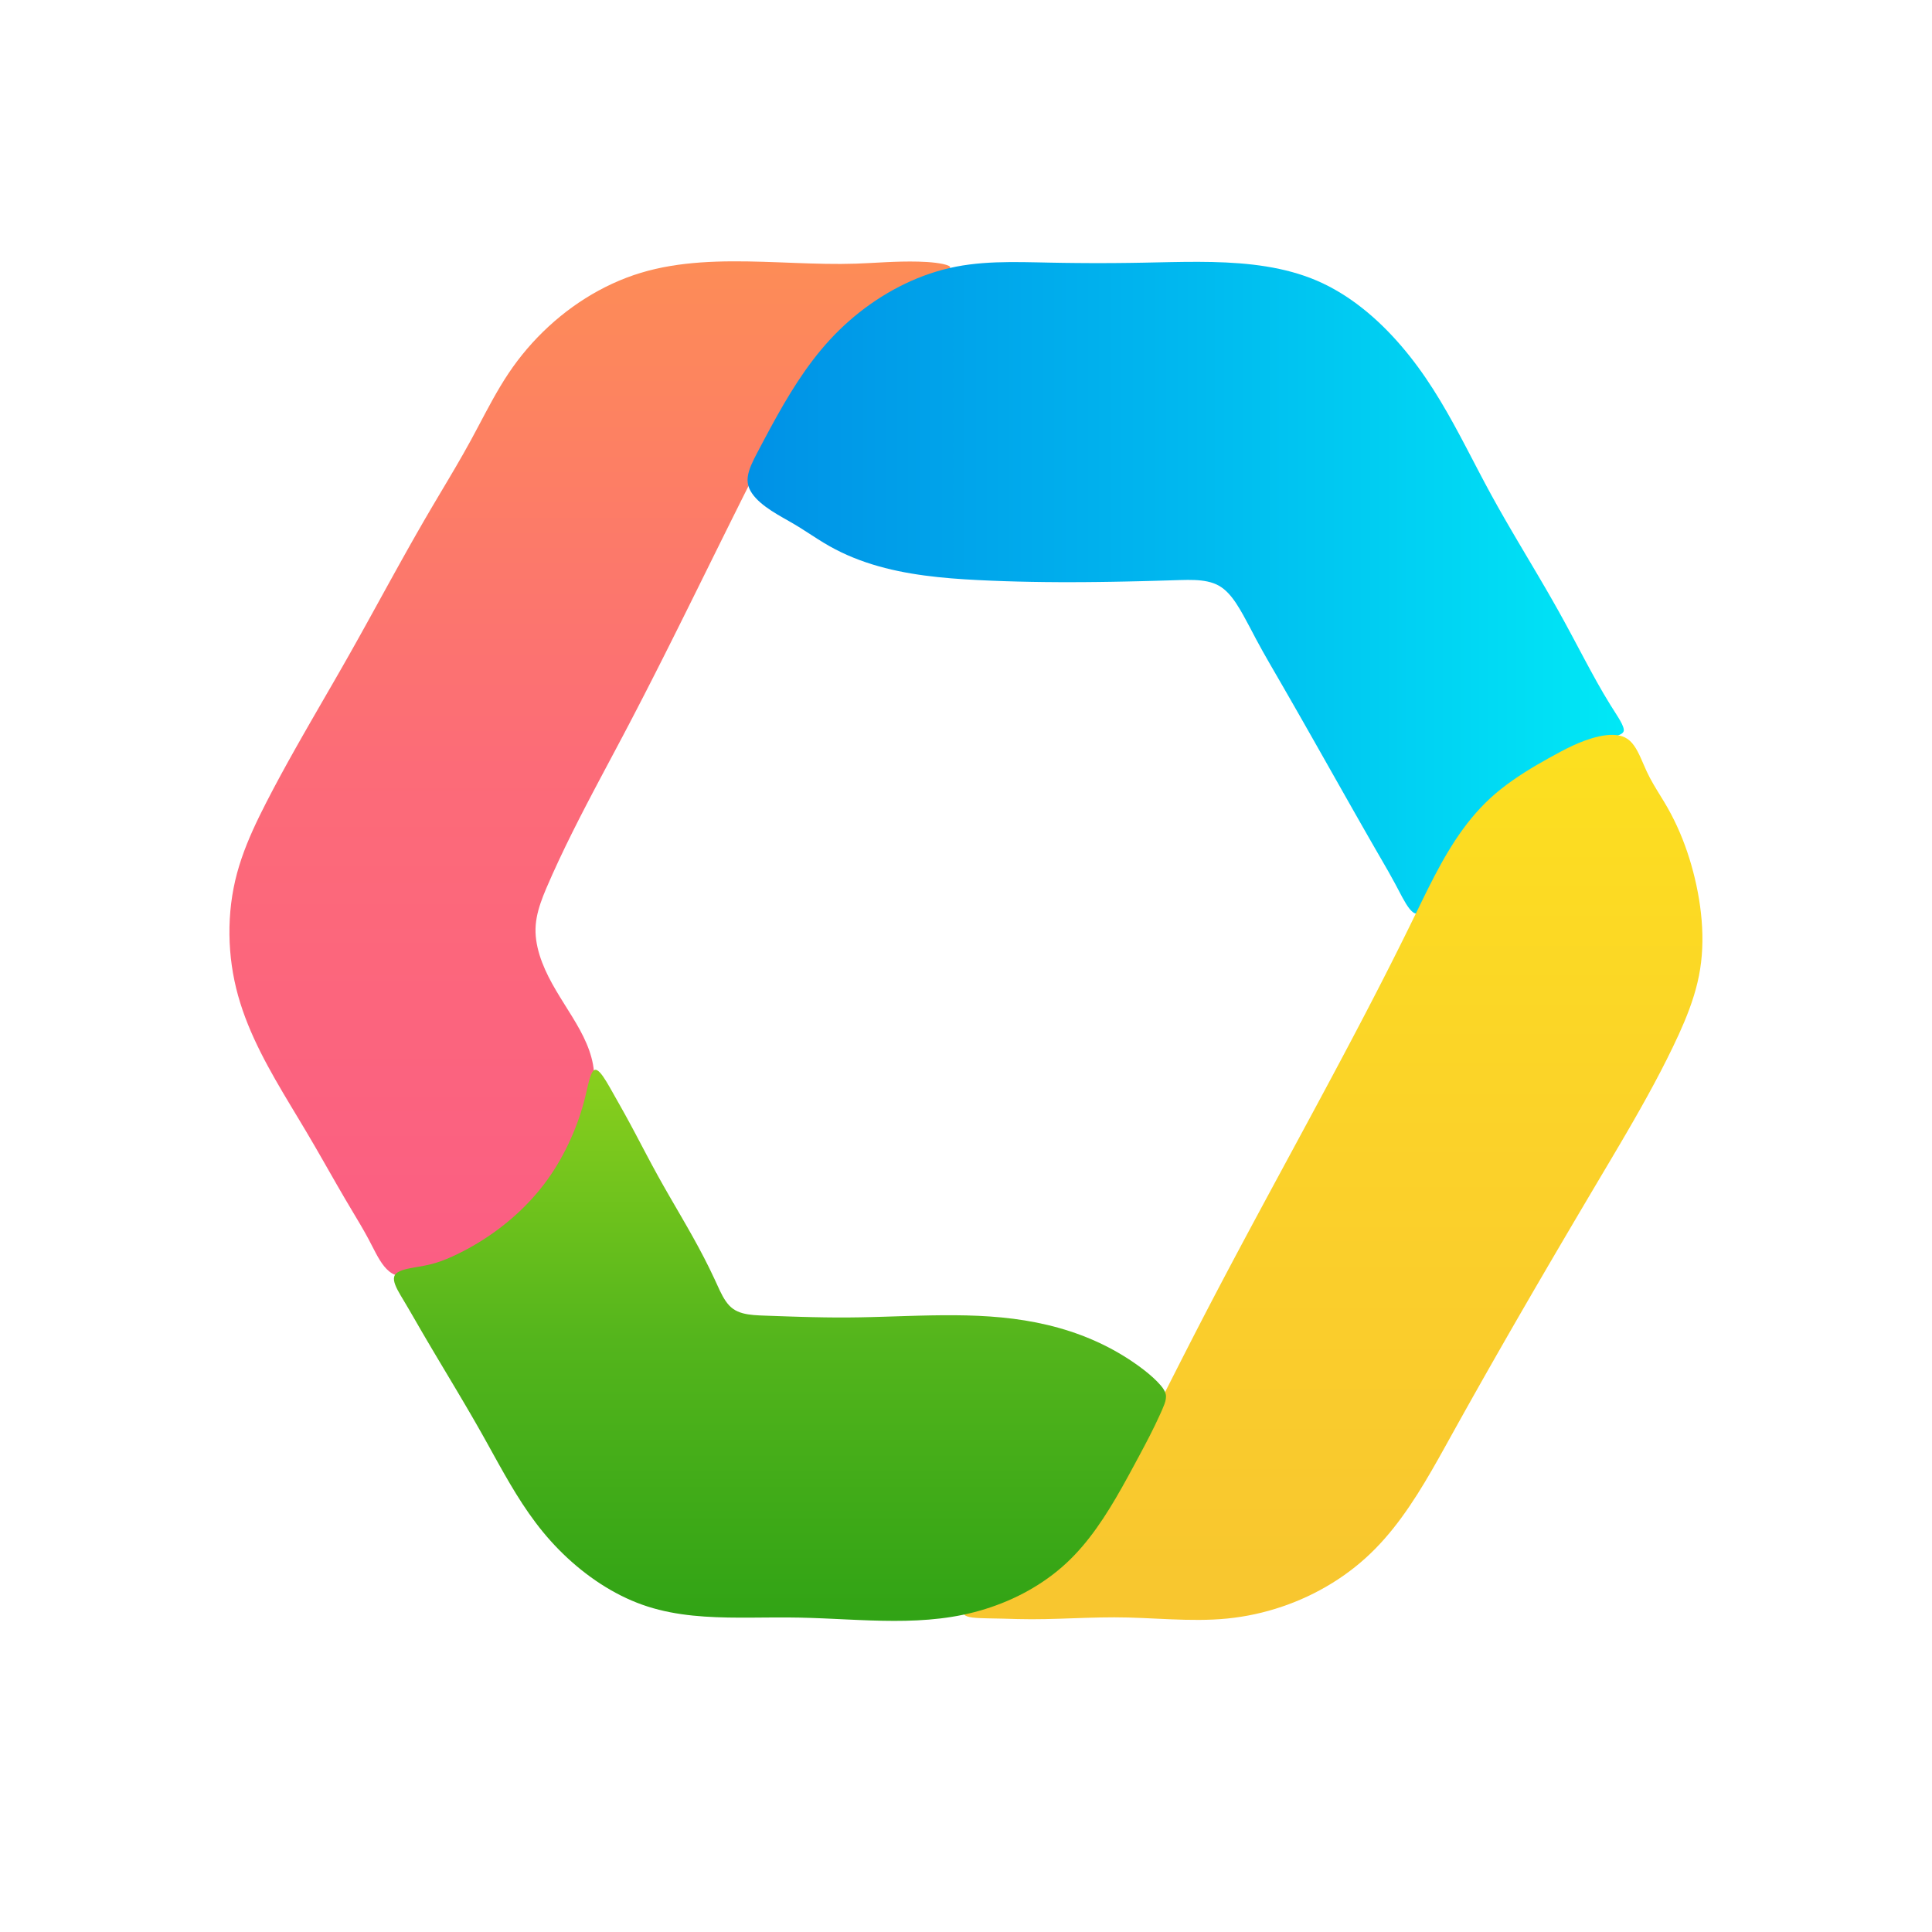
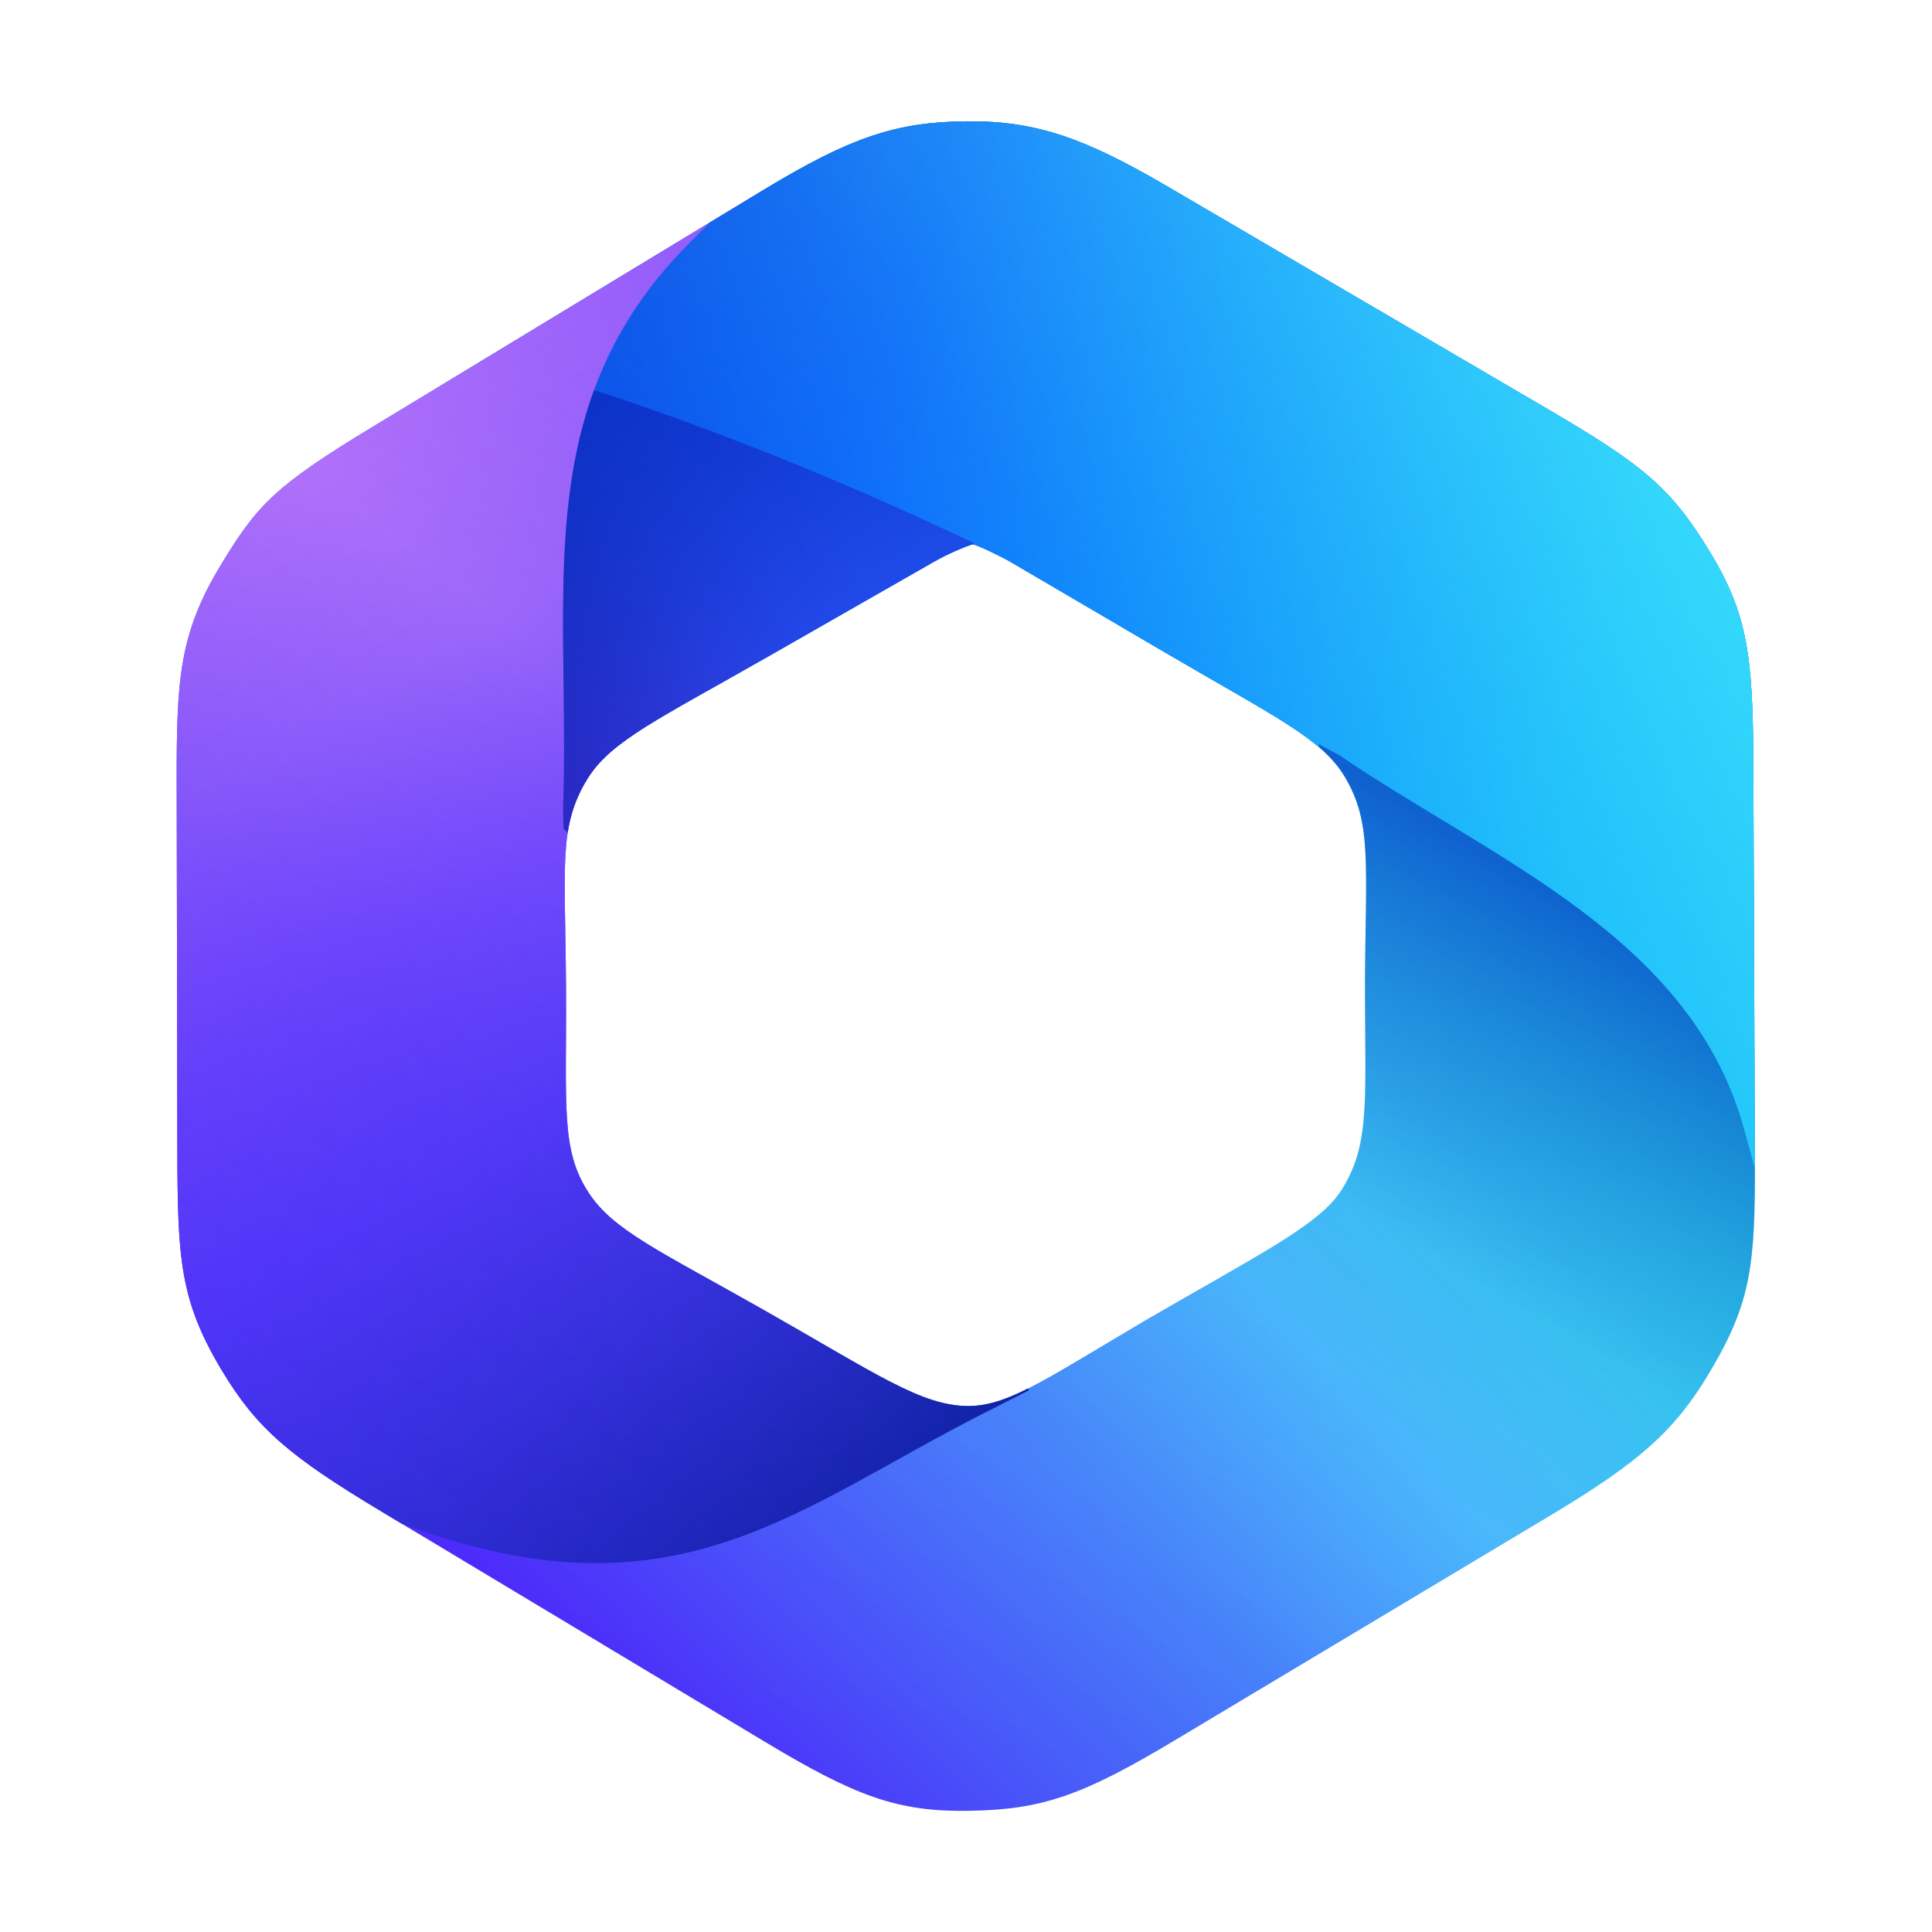
- <svg xmlns="http://www.w3.org/2000/svg" width="1254" height="1254" viewBox="0 0 1254 1254">
+ <svg xmlns="http://www.w3.org/2000/svg" width="1024" height="1024" viewBox="0 0 1024 1024">
  <defs>
-     <linearGradient id="gred" x1="0" y1="173" x2="0" y2="825" gradientUnits="userSpaceOnUse">
-       <stop offset="0" stop-color="#fd8c57" />
-       <stop offset="50%" stop-color="#fc6b78" />
-       <stop offset="100%" stop-color="#fb5e83" />
+     <linearGradient id="hx-base" gradientUnits="userSpaceOnUse" x1="413" y1="992.2" x2="885.4" y2="531.5">
+       <stop offset="0" stop-color="#552dff" />
+       <stop offset="0.2" stop-color="#4d5cfc" />
+       <stop offset="0.4" stop-color="#4885fa" />
+       <stop offset="0.6" stop-color="#4dbffe" />
+       <stop offset="0.8" stop-color="#3ad5f2" />
+       <stop offset="1" stop-color="#2dffe0" />
    </linearGradient>
-     <linearGradient id="gblue" x1="484" y1="0" x2="1052" y2="0" gradientUnits="userSpaceOnUse">
-       <stop offset="0" stop-color="#0091e6" />
-       <stop offset="50%" stop-color="#00b8ef" />
-       <stop offset="100%" stop-color="#00e8f6" />
+     <linearGradient id="hx-base-shade" gradientUnits="userSpaceOnUse" x1="520.9" y1="990" x2="830.7" y2="478.4">
+       <stop offset="0" stop-color="#001bc7" stop-opacity="0.09" />
+       <stop offset="0.333" stop-color="#001bc7" stop-opacity="0" />
+       <stop offset="0.667" stop-color="#001bc7" stop-opacity="0.09" />
+       <stop offset="1" stop-color="#001bc7" stop-opacity="0.68" />
    </linearGradient>
-     <linearGradient id="gyellow" x1="0" y1="470" x2="0" y2="1045" gradientUnits="userSpaceOnUse">
-       <stop offset="0" stop-color="#fce01f" />
-       <stop offset="50%" stop-color="#fbd12a" />
-       <stop offset="100%" stop-color="#f8c62f" />
+     <linearGradient id="hx-left" gradientUnits="userSpaceOnUse" x1="88.3" y1="285.2" x2="388.8" y2="819.3">
+       <stop offset="0" stop-color="#b171fa" />
+       <stop offset="0.2" stop-color="#9c67fa" />
+       <stop offset="0.4" stop-color="#784efb" />
+       <stop offset="0.6" stop-color="#563ff5" />
+       <stop offset="0.8" stop-color="#2a34c9" />
+       <stop offset="1" stop-color="#00228b" />
    </linearGradient>
-     <linearGradient id="ggreen" x1="0" y1="690" x2="0" y2="1050" gradientUnits="userSpaceOnUse">
-       <stop offset="0" stop-color="#8bd01d" />
-       <stop offset="50%" stop-color="#54b51c" />
-       <stop offset="100%" stop-color="#31a315" />
+     <linearGradient id="hx-left-shade" gradientUnits="userSpaceOnUse" x1="477.1" y1="230.8" x2="98.1" y2="721.7">
+       <stop offset="0" stop-color="#4728fb" stop-opacity="0.26" />
+       <stop offset="0.333" stop-color="#4728fb" stop-opacity="0" />
+       <stop offset="0.667" stop-color="#4728fb" stop-opacity="0.31" />
+       <stop offset="1" stop-color="#4728fb" stop-opacity="0.46" />
    </linearGradient>
+     <linearGradient id="hx-inner" gradientUnits="userSpaceOnUse" x1="484.8" y1="250.6" x2="270.6" y2="345.9">
+       <stop offset="0" stop-color="#2150ed" />
+       <stop offset="0.2" stop-color="#264ff2" />
+       <stop offset="0.4" stop-color="#2a4aef" />
+       <stop offset="0.6" stop-color="#3041e5" />
+       <stop offset="0.8" stop-color="#3234d4" />
+       <stop offset="1" stop-color="#3129c6" />
+     </linearGradient>
+     <linearGradient id="hx-inner-shade" gradientUnits="userSpaceOnUse" x1="314.7" y1="214" x2="406" y2="352.2">
+       <stop offset="0" stop-color="#002ebd" stop-opacity="0.75" />
+       <stop offset="0.333" stop-color="#002ebd" stop-opacity="0.6" />
+       <stop offset="0.667" stop-color="#002ebd" stop-opacity="0.39" />
+       <stop offset="1" stop-color="#002ebd" stop-opacity="0.15" />
+     </linearGradient>
+     <linearGradient id="hx-top" gradientUnits="userSpaceOnUse" x1="344.1" y1="142.4" x2="996.9" y2="392.9">
+       <stop offset="0" stop-color="#0b50e9" />
+       <stop offset="0.2" stop-color="#095ef8" />
+       <stop offset="0.4" stop-color="#0879fb" />
+       <stop offset="0.6" stop-color="#0c91fb" />
+       <stop offset="0.8" stop-color="#0ea9fb" />
+       <stop offset="1" stop-color="#15b4fa" />
+     </linearGradient>
+     <linearGradient id="hx-top-shade" gradientUnits="userSpaceOnUse" x1="793.6" y1="158.8" x2="489" y2="409">
+       <stop offset="0" stop-color="#54fffb" stop-opacity="0.53" />
+       <stop offset="0.333" stop-color="#54fffb" stop-opacity="0.32" />
+       <stop offset="0.667" stop-color="#54fffb" stop-opacity="0.14" />
+       <stop offset="1" stop-color="#54fffb" stop-opacity="0.03" />
+     </linearGradient>
+     <clipPath id="hx-ring">
+       <path clip-rule="evenodd" d="M618.87 98.89L819.85 216.56C870.83 246.41 885.5 258.38 906.17 292.35C926.35 325.54 929.07 347.75 929.3 404.88L930.13 613.88C930.36 670.72 928.25 690.43 905.86 727.83C887.63 758.27 869.12 774.86 821.65 803.28L622.78 922.33C573.7 951.71 552.5 959.21 513.07 959.77C475.49 960.3 453.22 951.91 405.63 923.32L201.8 800.88C153.2 771.68 135.99 757.01 117.46 726.13C95.29 689.19 94.12 666.87 94.01 609.51L93.65 414.58C93.54 359.86 95.03 335.84 117.04 299.45C136.47 267.31 145.89 257.51 197.56 226.19L404.57 100.73C450.81 72.7 474.94 64.65 512.15 64.29C549.34 63.92 575.25 73.35 618.87 98.89ZM535.92 298.01C530.54 294.86 516.52 288.11 515.33 288.5C510.97 289.94 502.66 293.37 494.83 297.85L407.27 347.91C349.83 380.76 323.97 392.54 311.5 412.6C295.84 437.8 299.59 458.1 299.98 521.76L299.99 522.71C300.37 585.89 297 608.95 311.72 631.78C324.84 652.14 349.05 662.66 406.27 695.14L403.83 693.75C464.61 728.25 488.43 745.25 513.33 745.21C535.73 745.18 556.87 729.03 617.3 693.85L600.81 703.45C667.69 664.51 699.39 649.35 711.17 630.52C727.02 605.21 723.19 581.77 723.49 513.02L723.44 524.66C723.73 457.73 727.43 436.48 712.83 411.86C700.73 391.46 675.9 380.04 617.72 345.95L535.92 298.01Z" />
+     </clipPath>
  </defs>
-   <path fill="url(#gred)" d="M 256.238,827.369C 253.585,826.304 251.345,824.367 249.354,821.921C 247.364,819.476 245.622,816.523 243.966,813.428C 242.310,810.334 240.730,807.119 239.095,804.075C 237.459,801.031 235.794,798.098 234.116,795.222C 232.438,792.347 230.747,789.529 229.062,786.716C 227.376,783.903 225.699,781.087 224.033,778.246C 222.368,775.406 220.713,772.549 219.061,769.679C 217.410,766.810 215.763,763.928 214.114,761.040C 212.465,758.152 210.815,755.258 209.157,752.362C 207.500,749.466 205.835,746.568 204.157,743.675C 202.479,740.782 200.788,737.892 199.079,735.012C 197.371,732.131 195.648,729.257 193.921,726.386C 192.194,723.515 190.463,720.646 188.740,717.776C 187.017,714.906 185.302,712.033 183.605,709.155C 181.908,706.277 180.230,703.392 178.581,700.497C 176.933,697.602 175.315,694.696 173.737,691.775C 172.160,688.854 170.623,685.918 169.139,682.962C 167.655,680.007 166.223,677.032 164.854,674.033C 163.485,671.034 162.180,668.011 160.949,664.960C 159.718,661.909 158.562,658.829 157.492,655.717C 156.421,652.604 155.436,649.459 154.548,646.277C 153.660,643.095 152.870,639.874 152.186,636.614C 151.502,633.354 150.924,630.057 150.453,626.735C 149.981,623.412 149.617,620.064 149.361,616.703C 149.106,613.341 148.959,609.966 148.922,606.588C 148.885,603.211 148.958,599.832 149.144,596.463C 149.329,593.094 149.626,589.734 150.036,586.396C 150.447,583.059 150.971,579.742 151.610,576.460C 152.249,573.177 153.005,569.929 153.872,566.722C 154.739,563.514 155.715,560.345 156.783,557.208C 157.850,554.071 159.009,550.966 160.242,547.889C 161.474,544.812 162.781,541.761 164.145,538.733C 165.508,535.704 166.928,532.697 168.388,529.707C 169.847,526.716 171.346,523.742 172.866,520.779C 174.387,517.815 175.928,514.863 177.485,511.918C 179.042,508.974 180.616,506.039 182.204,503.111C 183.792,500.183 185.395,497.262 187.009,494.348C 188.623,491.433 190.248,488.525 191.883,485.622C 193.518,482.718 195.162,479.820 196.813,476.925C 198.463,474.029 200.121,471.138 201.782,468.248C 203.443,465.359 205.109,462.472 206.776,459.585C 208.443,456.699 210.112,453.813 211.780,450.927C 213.448,448.041 215.114,445.154 216.778,442.265C 218.441,439.377 220.101,436.486 221.756,433.593C 223.410,430.699 225.058,427.803 226.697,424.902C 228.337,422.000 229.969,419.095 231.595,416.187C 233.221,413.278 234.841,410.367 236.457,407.453C 238.073,404.540 239.685,401.624 241.295,398.707C 242.904,395.790 244.512,392.873 246.119,389.955C 247.726,387.037 249.332,384.119 250.941,381.202C 252.549,378.285 254.158,375.369 255.771,372.455C 257.384,369.542 259.000,366.630 260.622,363.721C 262.243,360.812 263.869,357.906 265.503,355.004C 267.137,352.103 268.777,349.205 270.427,346.312C 272.076,343.420 273.735,340.532 275.404,337.651C 277.073,334.769 278.753,331.894 280.445,329.026C 282.136,326.157 283.837,323.293 285.540,320.431C 287.243,317.568 288.948,314.706 290.648,311.841C 292.347,308.975 294.040,306.105 295.721,303.227C 297.401,300.350 299.068,297.463 300.715,294.564C 302.361,291.665 303.986,288.753 305.583,285.823C 307.180,282.894 308.749,279.947 310.312,276.997C 311.875,274.046 313.431,271.092 315.002,268.147C 316.573,265.202 318.159,262.266 319.780,259.354C 321.402,256.441 323.060,253.552 324.776,250.698C 326.491,247.844 328.264,245.027 330.116,242.258C 331.968,239.490 333.902,236.773 335.920,234.113C 337.937,231.453 340.036,228.850 342.211,226.310C 344.387,223.771 346.638,221.294 348.962,218.885C 351.285,216.477 353.679,214.137 356.141,211.871C 358.602,209.605 361.129,207.413 363.718,205.301C 366.307,203.189 368.958,201.156 371.665,199.209C 374.371,197.262 377.135,195.400 379.950,193.629C 382.764,191.858 385.631,190.178 388.543,188.595C 391.456,187.011 394.415,185.524 397.416,184.139C 400.417,182.754 403.459,181.471 406.538,180.296C 409.616,179.121 412.731,178.053 415.878,177.099C 419.024,176.145 422.202,175.305 425.408,174.566C 428.613,173.827 431.846,173.190 435.102,172.643C 438.359,172.096 441.638,171.639 444.938,171.259C 448.237,170.880 451.555,170.578 454.889,170.343C 458.223,170.107 461.573,169.937 464.933,169.822C 468.294,169.706 471.666,169.644 475.046,169.625C 478.426,169.605 481.812,169.628 485.203,169.681C 488.593,169.734 491.987,169.816 495.380,169.918C 498.773,170.019 502.166,170.138 505.553,170.264C 508.941,170.389 512.324,170.521 515.699,170.648C 519.073,170.774 522.439,170.895 525.792,170.998C 529.145,171.101 532.486,171.186 535.810,171.242C 539.134,171.299 542.441,171.325 545.727,171.310C 549.014,171.295 552.279,171.239 555.521,171.129C 558.762,171.020 561.981,170.860 565.223,170.687C 568.464,170.514 571.729,170.328 575.060,170.168C 578.391,170.007 581.789,169.872 585.299,169.800C 588.809,169.727 592.458,169.714 596.195,169.812C 599.931,169.909 603.696,170.125 607.130,170.554C 610.563,170.983 614.003,171.626 615.895,172.572C 617.787,173.517 616.039,174.856 613.895,176.158C 611.752,177.461 609.323,178.749 606.687,180.044C 604.052,181.340 601.210,182.644 598.242,183.980C 595.273,185.316 592.177,186.684 589.034,188.109C 585.891,189.533 582.700,191.013 579.541,192.573C 576.382,194.133 573.255,195.772 570.239,197.516C 567.224,199.259 564.331,201.110 561.562,203.064C 558.793,205.018 556.144,207.073 553.604,209.219C 551.063,211.365 548.631,213.602 546.295,215.920C 543.959,218.238 541.720,220.637 539.567,223.107C 537.413,225.576 535.344,228.117 533.349,230.719C 531.354,233.320 529.432,235.982 527.572,238.695C 525.713,241.408 523.915,244.172 522.167,246.976C 520.420,249.781 518.723,252.626 517.064,255.502C 515.406,258.377 513.786,261.284 512.193,264.210C 510.601,267.137 509.035,270.085 507.485,273.042C 505.935,276.000 504.400,278.968 502.870,281.937C 501.339,284.906 499.814,287.877 498.294,290.849C 496.774,293.821 495.259,296.795 493.749,299.771C 492.238,302.746 490.732,305.723 489.230,308.701C 487.728,311.679 486.229,314.658 484.734,317.638C 483.239,320.618 481.748,323.599 480.259,326.581C 478.770,329.563 477.283,332.546 475.799,335.529C 474.315,338.512 472.834,341.496 471.353,344.480C 469.873,347.464 468.395,350.448 466.917,353.433C 465.440,356.417 463.963,359.402 462.487,362.386C 461.012,365.371 459.536,368.355 458.061,371.339C 456.586,374.323 455.110,377.306 453.634,380.289C 452.158,383.272 450.682,386.255 449.204,389.236C 447.727,392.218 446.248,395.199 444.767,398.179C 443.287,401.159 441.805,404.137 440.320,407.115C 438.836,410.093 437.349,413.069 435.859,416.044C 434.370,419.019 432.878,421.993 431.382,424.964C 429.886,427.936 428.387,430.906 426.884,433.875C 425.381,436.843 423.874,439.809 422.363,442.774C 420.852,445.738 419.336,448.700 417.815,451.660C 416.294,454.620 414.768,457.577 413.236,460.532C 411.705,463.487 410.168,466.440 408.625,469.389C 407.081,472.339 405.532,475.286 403.976,478.230C 402.420,481.174 400.859,484.116 399.295,487.057C 397.731,489.998 396.165,492.938 394.598,495.879C 393.032,498.820 391.466,501.763 389.903,504.707C 388.340,507.652 386.781,510.599 385.227,513.551C 383.674,516.503 382.127,519.458 380.589,522.420C 379.050,525.382 377.521,528.349 376.004,531.324C 374.487,534.300 372.981,537.282 371.491,540.274C 370.001,543.266 368.525,546.267 367.068,549.279C 365.610,552.291 364.170,555.313 362.751,558.349C 361.332,561.384 359.934,564.432 358.559,567.494C 357.185,570.555 355.825,573.631 354.515,576.723C 353.204,579.816 351.961,582.925 350.898,586.058C 349.835,589.191 348.953,592.346 348.366,595.531C 347.779,598.716 347.498,601.932 347.600,605.176C 347.702,608.421 348.160,611.688 348.894,614.939C 349.629,618.190 350.640,621.426 351.851,624.607C 353.061,627.788 354.468,630.909 356.000,633.953C 357.532,636.996 359.191,639.971 360.914,642.900C 362.637,645.829 364.425,648.713 366.215,651.574C 368.005,654.436 369.798,657.275 371.531,660.115C 373.264,662.956 374.938,665.797 376.491,668.663C 378.043,671.529 379.474,674.419 380.721,677.357C 381.968,680.295 383.032,683.279 383.852,686.309C 384.672,689.338 385.248,692.413 385.520,695.532C 385.792,698.651 385.755,701.815 385.365,705.019C 384.976,708.224 384.256,711.464 383.312,714.704C 382.368,717.945 381.201,721.186 379.917,724.392C 378.633,727.597 377.235,730.767 375.821,733.868C 374.406,736.970 372.958,740.008 371.462,742.986C 369.967,745.964 368.422,748.883 366.814,751.745C 365.206,754.607 363.533,757.413 361.781,760.167C 360.029,762.920 358.197,765.621 356.270,768.273C 354.343,770.925 352.320,773.528 350.186,776.085C 348.052,778.642 345.804,781.156 343.461,783.610C 341.117,786.064 338.678,788.458 336.165,790.774C 333.653,793.090 331.065,795.328 328.425,797.471C 325.784,799.615 323.090,801.663 320.362,803.599C 317.635,805.535 314.875,807.358 312.102,809.051C 309.330,810.745 306.557,812.297 303.737,813.755C 300.917,815.212 298.045,816.580 295.059,817.917C 292.073,819.254 288.972,820.562 285.696,821.901C 282.419,823.240 278.942,824.643 275.463,825.808C 271.983,826.973 268.503,827.896 265.230,828.261C 261.957,828.626 258.891,828.434 256.238,827.369Z" />
-   <path fill="url(#gblue)" d="M 919.642,592.923C 918.164,593.135 916.602,591.976 915.012,590.034C 913.422,588.091 911.804,585.365 910.211,582.442C 908.619,579.520 907.057,576.438 905.566,573.657C 904.074,570.875 902.640,568.295 901.231,565.811C 899.822,563.326 898.439,560.939 897.051,558.543C 895.662,556.148 894.262,553.729 892.850,551.278C 891.437,548.826 890.014,546.347 888.582,543.847C 887.151,541.347 885.712,538.827 884.268,536.294C 882.824,533.761 881.376,531.214 879.926,528.662C 878.477,526.109 877.026,523.551 875.577,520.994C 874.128,518.437 872.681,515.882 871.239,513.333C 869.796,510.784 868.357,508.240 866.920,505.700C 865.483,503.159 864.048,500.623 862.615,498.091C 861.183,495.558 859.752,493.029 858.321,490.503C 856.891,487.977 855.462,485.454 854.032,482.933C 852.603,480.412 851.174,477.893 849.744,475.376C 848.314,472.859 846.884,470.344 845.452,467.830C 844.020,465.315 842.586,462.802 841.150,460.289C 839.715,457.776 838.277,455.263 836.835,452.751C 835.394,450.238 833.950,447.725 832.502,445.211C 831.054,442.698 829.602,440.183 828.145,437.667C 826.689,435.151 825.227,432.633 823.773,430.107C 822.319,427.581 820.873,425.046 819.447,422.495C 818.022,419.944 816.618,417.376 815.242,414.787C 813.867,412.198 812.513,409.593 811.144,406.998C 809.776,404.402 808.393,401.816 806.960,399.263C 805.527,396.711 804.049,394.177 802.466,391.777C 800.882,389.377 799.193,387.119 797.333,385.139C 795.473,383.159 793.442,381.459 791.177,380.176C 788.911,378.893 786.411,378.028 783.749,377.454C 781.088,376.879 778.266,376.596 775.356,376.476C 772.447,376.357 769.450,376.402 766.440,376.486C 763.431,376.569 760.419,376.672 757.422,376.761C 754.426,376.851 751.440,376.937 748.463,377.019C 745.486,377.100 742.519,377.178 739.559,377.250C 736.600,377.322 733.648,377.389 730.704,377.450C 727.760,377.511 724.823,377.567 721.893,377.616C 718.962,377.665 716.037,377.708 713.118,377.743C 710.199,377.779 707.284,377.807 704.374,377.828C 701.464,377.849 698.558,377.862 695.655,377.867C 692.753,377.872 689.853,377.868 686.955,377.855C 684.058,377.843 681.162,377.821 678.268,377.789C 675.374,377.758 672.480,377.717 669.587,377.666C 666.694,377.614 663.801,377.552 660.907,377.480C 658.013,377.407 655.118,377.323 652.221,377.227C 649.324,377.132 646.425,377.025 643.523,376.905C 640.622,376.786 637.716,376.655 634.809,376.509C 631.901,376.362 628.991,376.200 626.083,376.015C 623.174,375.829 620.266,375.621 617.363,375.382C 614.459,375.143 611.560,374.875 608.668,374.569C 605.776,374.263 602.891,373.921 600.016,373.534C 597.141,373.147 594.276,372.717 591.425,372.235C 588.574,371.753 585.735,371.221 582.914,370.630C 580.092,370.039 577.286,369.391 574.500,368.677C 571.714,367.963 568.947,367.185 566.202,366.334C 563.457,365.484 560.735,364.562 558.038,363.560C 555.341,362.559 552.670,361.479 550.027,360.313C 547.384,359.147 544.769,357.895 542.186,356.550C 539.603,355.205 537.054,353.762 534.534,352.233C 532.014,350.704 529.520,349.099 527.028,347.485C 524.537,345.872 522.049,344.248 519.542,342.682C 517.034,341.115 514.497,339.628 511.954,338.179C 509.410,336.731 506.868,335.305 504.373,333.808C 501.879,332.311 499.429,330.740 497.081,329.006C 494.734,327.272 492.507,325.387 490.631,323.363C 488.755,321.340 487.229,319.178 486.282,316.893C 485.336,314.607 485.035,312.192 485.327,309.683C 485.620,307.173 486.450,304.573 487.559,301.932C 488.668,299.290 490.055,296.607 491.461,293.932C 492.866,291.257 494.271,288.594 495.677,285.946C 497.082,283.298 498.490,280.665 499.906,278.050C 501.322,275.436 502.746,272.840 504.185,270.265C 505.623,267.691 507.077,265.138 508.551,262.610C 510.025,260.082 511.520,257.579 513.042,255.104C 514.564,252.628 516.113,250.181 517.696,247.765C 519.278,245.349 520.894,242.965 522.549,240.614C 524.204,238.264 525.899,235.948 527.640,233.670C 529.380,231.392 531.166,229.151 533.005,226.952C 534.843,224.752 536.733,222.593 538.682,220.478C 540.631,218.364 542.639,216.293 544.707,214.270C 546.776,212.247 548.904,210.272 551.088,208.351C 553.271,206.429 555.510,204.561 557.800,202.751C 560.090,200.941 562.431,199.189 564.820,197.501C 567.208,195.813 569.644,194.187 572.123,192.631C 574.602,191.074 577.124,189.586 579.685,188.171C 582.247,186.756 584.847,185.414 587.483,184.151C 590.119,182.887 592.790,181.703 595.492,180.601C 598.194,179.500 600.927,178.482 603.687,177.553C 606.448,176.623 609.235,175.783 612.046,175.035C 614.856,174.288 617.690,173.634 620.542,173.079C 623.395,172.523 626.267,172.066 629.153,171.690C 632.039,171.314 634.940,171.020 637.851,170.793C 640.762,170.566 643.682,170.406 646.609,170.297C 649.536,170.188 652.468,170.130 655.401,170.108C 658.334,170.087 661.269,170.101 664.200,170.136C 667.131,170.170 670.059,170.226 672.979,170.286C 675.899,170.347 678.811,170.412 681.711,170.468C 684.611,170.525 687.500,170.573 690.382,170.614C 693.264,170.655 696.139,170.688 699.010,170.713C 701.882,170.739 704.750,170.756 707.618,170.766C 710.486,170.776 713.354,170.777 716.226,170.771C 719.098,170.764 721.973,170.750 724.857,170.727C 727.740,170.704 730.631,170.673 733.533,170.634C 736.435,170.594 739.348,170.546 742.276,170.490C 745.204,170.434 748.147,170.369 751.100,170.304C 754.054,170.240 757.017,170.175 759.987,170.119C 762.958,170.062 765.934,170.014 768.913,169.982C 771.891,169.950 774.872,169.935 777.851,169.944C 780.830,169.953 783.807,169.987 786.778,170.054C 789.749,170.121 792.713,170.221 795.668,170.361C 798.623,170.502 801.567,170.684 804.497,170.915C 807.427,171.147 810.342,171.427 813.240,171.765C 816.137,172.103 819.015,172.499 821.871,172.961C 824.727,173.422 827.560,173.950 830.367,174.551C 833.173,175.152 835.953,175.828 838.701,176.585C 841.450,177.343 844.168,178.183 846.850,179.113C 849.533,180.044 852.180,181.065 854.788,182.184C 857.397,183.304 859.966,184.523 862.494,185.835C 865.023,187.147 867.511,188.551 869.958,190.040C 872.405,191.529 874.811,193.103 877.175,194.755C 879.539,196.406 881.861,198.135 884.141,199.934C 886.420,201.733 888.657,203.601 890.850,205.532C 893.044,207.464 895.194,209.457 897.299,211.506C 899.405,213.554 901.466,215.658 903.482,217.809C 905.498,219.960 907.469,222.158 909.394,224.396C 911.319,226.635 913.198,228.913 915.031,231.224C 916.863,233.535 918.649,235.878 920.387,238.246C 922.126,240.615 923.815,243.007 925.460,245.420C 927.106,247.833 928.707,250.266 930.271,252.717C 931.834,255.167 933.361,257.636 934.855,260.119C 936.350,262.603 937.813,265.101 939.251,267.611C 940.690,270.122 942.103,272.644 943.497,275.176C 944.891,277.708 946.266,280.249 947.629,282.797C 948.991,285.345 950.341,287.899 951.685,290.457C 953.028,293.015 954.365,295.577 955.702,298.139C 957.039,300.702 958.376,303.266 959.719,305.828C 961.061,308.390 962.410,310.950 963.771,313.505C 965.133,316.061 966.506,318.612 967.898,321.155C 969.290,323.699 970.699,326.236 972.123,328.767C 973.546,331.298 974.984,333.824 976.433,336.346C 977.882,338.867 979.341,341.385 980.809,343.900C 982.277,346.415 983.752,348.927 985.232,351.437C 986.712,353.948 988.197,356.458 989.683,358.967C 991.169,361.476 992.657,363.986 994.143,366.496C 995.629,369.007 997.113,371.519 998.593,374.034C 1000.072,376.549 1001.546,379.067 1003.013,381.589C 1004.479,384.110 1005.937,386.636 1007.384,389.168C 1008.831,391.699 1010.267,394.236 1011.688,396.780C 1013.110,399.324 1014.515,401.875 1015.907,404.432C 1017.299,406.989 1018.678,409.550 1020.049,412.111C 1021.420,414.672 1022.783,417.232 1024.142,419.786C 1025.502,422.341 1026.858,424.890 1028.215,427.429C 1029.572,429.967 1030.931,432.496 1032.296,435.008C 1033.661,437.521 1035.029,440.014 1036.415,442.496C 1037.801,444.978 1039.210,447.456 1040.684,449.974C 1042.158,452.493 1043.697,455.052 1045.343,457.696C 1046.988,460.341 1048.842,463.119 1050.502,465.863C 1052.163,468.607 1053.691,471.361 1053.957,473.547C 1054.222,475.732 1052.028,476.681 1049.624,477.565C 1047.220,478.450 1044.705,479.329 1042.112,480.218C 1039.519,481.108 1036.848,482.008 1034.132,482.935C 1031.416,483.862 1028.655,484.816 1025.882,485.813C 1023.109,486.810 1020.324,487.850 1017.560,488.950C 1014.796,490.049 1012.052,491.208 1009.363,492.443C 1006.674,493.677 1004.043,494.990 1001.486,496.387C 998.929,497.785 996.441,499.265 994.012,500.819C 991.583,502.374 989.214,504.004 986.895,505.704C 984.577,507.403 982.309,509.171 980.082,511.002C 977.856,512.832 975.671,514.725 973.519,516.674C 971.367,518.623 969.247,520.628 967.153,522.682C 965.059,524.737 962.996,526.840 960.976,528.986C 958.955,531.132 956.978,533.320 955.057,535.544C 953.136,537.767 951.272,540.025 949.476,542.312C 947.680,544.599 945.954,546.913 944.309,549.249C 942.664,551.585 941.103,553.939 939.634,556.312C 938.165,558.686 936.781,561.090 935.448,563.598C 934.114,566.106 932.831,568.718 931.563,571.508C 930.294,574.299 929.041,577.346 927.767,580.429C 926.494,583.512 925.202,586.530 923.858,588.830C 922.515,591.130 921.120,592.712 919.642,592.923Z" />
-   <path fill="url(#gyellow)" d="M 796.590,1050.538C 793.559,1050.840 790.518,1051.053 787.470,1051.195C 784.421,1051.337 781.365,1051.409 778.303,1051.427C 775.242,1051.445 772.176,1051.410 769.107,1051.339C 766.039,1051.268 762.968,1051.161 759.898,1051.036C 756.828,1050.910 753.758,1050.766 750.692,1050.622C 747.625,1050.477 744.562,1050.331 741.505,1050.202C 738.448,1050.072 735.397,1049.960 732.354,1049.881C 729.312,1049.802 726.278,1049.761 723.255,1049.759C 720.231,1049.756 717.216,1049.789 714.209,1049.846C 711.202,1049.902 708.201,1049.982 705.207,1050.074C 702.213,1050.167 699.224,1050.270 696.239,1050.374C 693.254,1050.478 690.274,1050.583 687.295,1050.675C 684.317,1050.768 681.340,1050.849 678.365,1050.906C 675.389,1050.964 672.414,1050.998 669.438,1050.997C 666.462,1050.997 663.496,1050.956 660.498,1050.881C 657.499,1050.806 654.449,1050.704 651.217,1050.616C 647.984,1050.529 644.475,1050.481 640.915,1050.416C 637.354,1050.351 633.857,1050.237 631.131,1049.885C 628.405,1049.533 626.533,1048.878 625.886,1047.996C 625.238,1047.114 625.762,1046.069 627.489,1045.130C 629.216,1044.191 632.036,1043.313 635.025,1042.382C 638.013,1041.450 641.050,1040.449 644.016,1039.365C 646.981,1038.280 649.908,1037.116 652.786,1035.871C 655.664,1034.627 658.492,1033.302 661.260,1031.895C 664.028,1030.489 666.735,1029.001 669.371,1027.431C 672.007,1025.861 674.571,1024.209 677.052,1022.473C 679.533,1020.738 681.930,1018.919 684.238,1017.018C 686.546,1015.117 688.767,1013.135 690.911,1011.082C 693.055,1009.029 695.120,1006.903 697.115,1004.714C 699.110,1002.525 701.035,1000.272 702.898,997.963C 704.760,995.655 706.561,993.291 708.306,990.879C 710.052,988.468 711.743,986.009 713.388,983.511C 715.033,981.013 716.631,978.476 718.191,975.908C 719.751,973.340 721.272,970.742 722.763,968.120C 724.253,965.499 725.713,962.855 727.150,960.197C 728.587,957.539 730.002,954.866 731.401,952.187C 732.801,949.508 734.185,946.823 735.563,944.141C 736.941,941.458 738.312,938.778 739.680,936.102C 741.047,933.426 742.410,930.754 743.769,928.085C 745.128,925.415 746.484,922.749 747.837,920.085C 749.190,917.421 750.540,914.760 751.888,912.101C 753.237,909.442 754.584,906.785 755.929,904.131C 757.275,901.476 758.621,898.822 759.966,896.171C 761.311,893.519 762.657,890.869 764.003,888.219C 765.350,885.570 766.698,882.922 768.047,880.274C 769.397,877.626 770.749,874.979 772.104,872.332C 773.459,869.685 774.816,867.039 776.178,864.392C 777.540,861.745 778.906,859.097 780.276,856.449C 781.647,853.802 783.022,851.153 784.402,848.504C 785.783,845.855 787.167,843.205 788.556,840.555C 789.945,837.905 791.338,835.254 792.735,832.602C 794.132,829.951 795.533,827.299 796.937,824.647C 798.342,821.995 799.749,819.342 801.160,816.689C 802.571,814.036 803.985,811.382 805.401,808.729C 806.818,806.075 808.237,803.421 809.658,800.766C 811.080,798.112 812.503,795.457 813.929,792.802C 815.355,790.148 816.782,787.492 818.211,784.837C 819.640,782.182 821.071,779.526 822.503,776.871C 823.935,774.215 825.367,771.560 826.801,768.904C 828.235,766.248 829.669,763.592 831.104,760.936C 832.539,758.281 833.974,755.625 835.409,752.969C 836.844,750.313 838.279,747.658 839.714,745.002C 841.149,742.347 842.583,739.691 844.017,737.036C 845.451,734.380 846.883,731.725 848.315,729.070C 849.747,726.415 851.177,723.761 852.606,721.106C 854.035,718.452 855.463,715.797 856.888,713.144C 858.314,710.490 859.737,707.836 861.159,705.183C 862.580,702.530 863.999,699.877 865.415,697.225C 866.831,694.572 868.245,691.920 869.656,689.269C 871.066,686.618 872.474,683.967 873.878,681.316C 875.282,678.666 876.682,676.016 878.079,673.366C 879.477,670.715 880.870,668.065 882.260,665.413C 883.651,662.762 885.037,660.110 886.420,657.456C 887.803,654.802 889.182,652.147 890.558,649.490C 891.934,646.833 893.306,644.173 894.674,641.511C 896.042,638.849 897.406,636.184 898.767,633.516C 900.127,630.847 901.484,628.176 902.836,625.500C 904.189,622.824 905.538,620.145 906.882,617.461C 908.227,614.776 909.568,612.088 910.904,609.394C 912.241,606.699 913.573,604.000 914.901,601.295C 916.230,598.590 917.553,595.878 918.874,593.161C 920.194,590.445 921.513,587.724 922.840,585.007C 924.168,582.290 925.503,579.576 926.855,576.874C 928.207,574.171 929.576,571.480 930.972,568.808C 932.368,566.135 933.790,563.481 935.248,560.853C 936.706,558.226 938.199,555.624 939.738,553.057C 941.276,550.489 942.860,547.956 944.498,545.463C 946.136,542.971 947.828,540.520 949.583,538.118C 951.339,535.715 953.158,533.362 955.050,531.065C 956.942,528.769 958.907,526.528 960.953,524.352C 963.000,522.176 965.129,520.064 967.349,518.023C 969.570,515.982 971.885,514.015 974.276,512.115C 976.666,510.216 979.131,508.384 981.649,506.613C 984.166,504.842 986.736,503.132 989.335,501.477C 991.935,499.823 994.565,498.222 997.203,496.671C 999.841,495.119 1002.486,493.616 1005.117,492.154C 1007.749,490.693 1010.357,489.269 1012.954,487.894C 1015.550,486.518 1018.147,485.197 1020.805,483.965C 1023.463,482.733 1026.182,481.590 1029.023,480.571C 1031.864,479.553 1034.864,478.637 1037.895,477.974C 1040.926,477.311 1043.969,476.912 1046.838,476.965C 1049.707,477.018 1052.401,477.523 1054.732,478.667C 1057.063,479.811 1058.980,481.659 1060.625,483.973C 1062.270,486.287 1063.657,489.048 1064.970,491.957C 1066.284,494.866 1067.525,497.924 1068.880,500.830C 1070.236,503.737 1071.716,506.476 1073.249,509.121C 1074.782,511.766 1076.368,514.317 1077.931,516.852C 1079.494,519.387 1081.031,521.910 1082.482,524.480C 1083.933,527.051 1085.309,529.659 1086.613,532.304C 1087.917,534.948 1089.149,537.629 1090.311,540.345C 1091.473,543.062 1092.566,545.813 1093.592,548.600C 1094.617,551.386 1095.576,554.207 1096.469,557.061C 1097.363,559.915 1098.193,562.803 1098.960,565.724C 1099.727,568.645 1100.434,571.599 1101.073,574.579C 1101.712,577.560 1102.284,580.565 1102.780,583.587C 1103.276,586.609 1103.696,589.647 1104.033,592.692C 1104.369,595.737 1104.621,598.788 1104.781,601.837C 1104.941,604.886 1105.009,607.933 1104.977,610.968C 1104.944,614.003 1104.812,617.026 1104.570,620.028C 1104.329,623.030 1103.979,626.011 1103.513,628.961C 1103.046,631.912 1102.462,634.831 1101.776,637.723C 1101.090,640.615 1100.302,643.480 1099.428,646.321C 1098.555,649.162 1097.595,651.979 1096.566,654.776C 1095.536,657.573 1094.437,660.349 1093.284,663.109C 1092.131,665.870 1090.924,668.613 1089.679,671.344C 1088.434,674.075 1087.152,676.792 1085.848,679.501C 1084.543,682.209 1083.215,684.908 1081.865,687.597C 1080.515,690.287 1079.144,692.968 1077.754,695.641C 1076.364,698.313 1074.955,700.978 1073.530,703.635C 1072.104,706.292 1070.662,708.942 1069.206,711.585C 1067.750,714.228 1066.280,716.865 1064.798,719.496C 1063.316,722.127 1061.822,724.752 1060.319,727.373C 1058.817,729.993 1057.304,732.608 1055.785,735.220C 1054.266,737.831 1052.740,740.438 1051.210,743.042C 1049.679,745.646 1048.144,748.246 1046.607,750.844C 1045.070,753.442 1043.531,756.037 1041.992,758.631C 1040.453,761.224 1038.915,763.816 1037.379,766.407C 1035.843,768.998 1034.309,771.587 1032.777,774.176C 1031.244,776.765 1029.713,779.352 1028.184,781.940C 1026.655,784.527 1025.128,787.113 1023.603,789.699C 1022.077,792.286 1020.553,794.871 1019.031,797.457C 1017.509,800.043 1015.988,802.628 1014.469,805.214C 1012.950,807.799 1011.433,810.385 1009.917,812.971C 1008.402,815.557 1006.888,818.144 1005.375,820.731C 1003.863,823.319 1002.352,825.906 1000.843,828.495C 999.333,831.084 997.825,833.674 996.319,836.265C 994.813,838.856 993.308,841.448 991.805,844.042C 990.302,846.635 988.800,849.230 987.300,851.827C 985.799,854.424 984.301,857.022 982.803,859.622C 981.306,862.223 979.810,864.825 978.315,867.430C 976.821,870.035 975.328,872.641 973.836,875.251C 972.344,877.860 970.854,880.472 969.365,883.086C 967.875,885.701 966.388,888.318 964.901,890.939C 963.415,893.559 961.930,896.182 960.446,898.809C 958.962,901.436 957.480,904.066 955.999,906.699C 954.517,909.333 953.037,911.970 951.559,914.610C 950.080,917.251 948.602,919.896 947.126,922.544C 945.650,925.193 944.175,927.846 942.701,930.503C 941.227,933.160 939.755,935.822 938.278,938.482C 936.801,941.143 935.319,943.801 933.827,946.452C 932.335,949.103 930.831,951.746 929.310,954.375C 927.790,957.003 926.252,959.617 924.690,962.210C 923.128,964.804 921.543,967.376 919.928,969.921C 918.312,972.466 916.667,974.984 914.985,977.467C 913.304,979.951 911.586,982.401 909.825,984.811C 908.064,987.221 906.260,989.591 904.408,991.914C 902.555,994.237 900.654,996.513 898.697,998.736C 896.740,1000.959 894.727,1003.129 892.653,1005.240C 890.579,1007.350 888.442,1009.401 886.239,1011.386C 884.036,1013.371 881.768,1015.291 879.440,1017.145C 877.112,1018.998 874.724,1020.785 872.282,1022.502C 869.839,1024.220 867.341,1025.868 864.794,1027.446C 862.246,1029.023 859.649,1030.529 857.006,1031.962C 854.364,1033.395 851.676,1034.754 848.948,1036.038C 846.221,1037.322 843.453,1038.531 840.650,1039.661C 837.847,1040.792 835.009,1041.846 832.141,1042.819C 829.273,1043.793 826.374,1044.687 823.451,1045.499C 820.527,1046.311 817.578,1047.041 814.609,1047.687C 811.640,1048.333 808.650,1048.895 805.645,1049.371C 802.641,1049.847 799.620,1050.237 796.590,1050.538Z" />
-   <path fill="url(#ggreen)" d="M 625.130,1048.091C 622.678,1048.603 620.218,1049.056 617.751,1049.454C 615.284,1049.852 612.810,1050.195 610.329,1050.490C 607.848,1050.786 605.360,1051.032 602.867,1051.235C 600.373,1051.439 597.873,1051.600 595.366,1051.723C 592.860,1051.846 590.349,1051.932 587.831,1051.987C 585.314,1052.041 582.791,1052.064 580.263,1052.061C 577.736,1052.059 575.203,1052.030 572.665,1051.981C 570.128,1051.932 567.586,1051.863 565.040,1051.779C 562.493,1051.695 559.943,1051.597 557.389,1051.490C 554.835,1051.383 552.277,1051.267 549.716,1051.149C 547.155,1051.030 544.590,1050.908 542.023,1050.788C 539.455,1050.668 536.885,1050.552 534.312,1050.443C 531.739,1050.334 529.164,1050.234 526.587,1050.147C 524.009,1050.060 521.430,1049.988 518.849,1049.935C 516.268,1049.882 513.685,1049.850 511.102,1049.837C 508.518,1049.823 505.934,1049.826 503.351,1049.838C 500.769,1049.849 498.187,1049.869 495.607,1049.890C 493.028,1049.911 490.451,1049.933 487.878,1049.947C 485.305,1049.962 482.736,1049.969 480.172,1049.961C 477.609,1049.953 475.051,1049.930 472.500,1049.883C 469.949,1049.837 467.405,1049.768 464.870,1049.667C 462.334,1049.567 459.807,1049.435 457.290,1049.264C 454.774,1049.094 452.267,1048.884 449.771,1048.627C 447.276,1048.371 444.792,1048.067 442.322,1047.709C 439.851,1047.350 437.393,1046.937 434.950,1046.460C 432.507,1045.984 430.078,1045.445 427.665,1044.835C 425.253,1044.225 422.856,1043.544 420.477,1042.785C 418.098,1042.025 415.737,1041.185 413.395,1040.265C 411.053,1039.346 408.732,1038.348 406.434,1037.277C 404.135,1036.205 401.861,1035.061 399.613,1033.849C 397.365,1032.637 395.143,1031.357 392.952,1030.014C 390.760,1028.671 388.599,1027.265 386.470,1025.802C 384.342,1024.339 382.246,1022.818 380.187,1021.245C 378.128,1019.672 376.105,1018.046 374.122,1016.374C 372.139,1014.701 370.196,1012.981 368.295,1011.219C 366.395,1009.457 364.537,1007.653 362.725,1005.812C 360.914,1003.972 359.148,1002.094 357.432,1000.185C 355.716,998.276 354.050,996.335 352.434,994.367C 350.818,992.400 349.251,990.405 347.727,988.385C 346.203,986.366 344.722,984.323 343.277,982.258C 341.833,980.193 340.425,978.106 339.047,976.002C 337.670,973.897 336.323,971.774 335.000,969.635C 333.678,967.497 332.380,965.343 331.100,963.176C 329.820,961.010 328.558,958.831 327.309,956.643C 326.059,954.455 324.822,952.257 323.591,950.053C 322.359,947.848 321.134,945.638 319.909,943.424C 318.683,941.209 317.458,938.991 316.226,936.773C 314.994,934.555 313.756,932.336 312.506,930.120C 311.256,927.903 309.994,925.688 308.724,923.476C 307.454,921.263 306.174,919.053 304.888,916.844C 303.601,914.635 302.308,912.428 301.009,910.223C 299.711,908.019 298.407,905.816 297.101,903.615C 295.794,901.413 294.485,899.214 293.175,897.017C 291.865,894.820 290.554,892.624 289.244,890.430C 287.934,888.237 286.625,886.045 285.320,883.855C 284.014,881.665 282.712,879.477 281.415,877.291C 280.118,875.105 278.826,872.920 277.542,870.737C 276.258,868.555 274.981,866.374 273.713,864.195C 272.445,862.015 271.191,859.841 269.934,857.658C 268.676,855.475 267.413,853.281 266.118,851.056C 264.823,848.831 263.496,846.576 262.111,844.269C 260.727,841.962 259.273,839.598 258.098,837.348C 256.923,835.097 256.027,832.960 255.759,831.108C 255.491,829.256 255.903,827.714 257.160,826.562C 258.416,825.410 260.414,824.596 262.811,823.949C 265.208,823.301 268.004,822.820 270.855,822.333C 273.706,821.845 276.588,821.339 279.241,820.682C 281.894,820.026 284.378,819.248 286.761,818.377C 289.144,817.506 291.427,816.543 293.679,815.515C 295.931,814.487 298.162,813.399 300.380,812.257C 302.598,811.114 304.799,809.916 306.979,808.663C 309.159,807.410 311.318,806.103 313.450,804.743C 315.583,803.383 317.690,801.970 319.767,800.506C 321.844,799.042 323.890,797.526 325.902,795.961C 327.914,794.395 329.891,792.779 331.829,791.116C 333.767,789.452 335.666,787.739 337.521,785.980C 339.376,784.220 341.187,782.414 342.950,780.562C 344.714,778.710 346.429,776.812 348.091,774.871C 349.754,772.929 351.364,770.944 352.916,768.915C 354.469,766.887 355.964,764.816 357.400,762.706C 358.836,760.595 360.213,758.447 361.533,756.267C 362.853,754.088 364.114,751.876 365.318,749.639C 366.522,747.402 367.669,745.140 368.759,742.859C 369.849,740.578 370.882,738.278 371.859,735.965C 372.835,733.653 373.755,731.330 374.620,728.995C 375.486,726.660 376.297,724.305 377.063,721.888C 377.829,719.470 378.549,716.991 379.231,714.408C 379.913,711.824 380.550,709.086 381.178,706.339C 381.807,703.591 382.440,700.912 383.169,698.785C 383.898,696.658 384.723,695.085 385.736,694.550C 386.749,694.016 387.978,694.652 389.334,696.078C 390.689,697.503 392.164,699.682 393.643,702.112C 395.123,704.542 396.604,707.211 397.982,709.656C 399.360,712.100 400.652,714.384 401.893,716.587C 403.135,718.790 404.327,720.913 405.505,723.037C 406.682,725.160 407.851,727.295 409.029,729.478C 410.207,731.661 411.390,733.880 412.579,736.123C 413.768,738.366 414.962,740.633 416.162,742.911C 417.362,745.189 418.568,747.479 419.780,749.768C 420.992,752.057 422.211,754.345 423.436,756.620C 424.661,758.895 425.892,761.157 427.131,763.395C 428.369,765.632 429.614,767.848 430.863,770.048C 432.112,772.248 433.365,774.432 434.620,776.608C 435.875,778.783 437.132,780.949 438.388,783.112C 439.644,785.275 440.899,787.436 442.151,789.600C 443.403,791.764 444.652,793.932 445.896,796.110C 447.139,798.288 448.377,800.476 449.608,802.681C 450.838,804.885 452.060,807.106 453.272,809.350C 454.484,811.594 455.686,813.861 456.875,816.157C 458.064,818.453 459.241,820.779 460.402,823.140C 461.564,825.502 462.710,827.899 463.839,830.338C 464.968,832.778 466.065,835.283 467.226,837.696C 468.386,840.108 469.613,842.421 471.014,844.456C 472.414,846.491 473.991,848.242 475.840,849.548C 477.689,850.853 479.789,851.747 482.053,852.369C 484.318,852.990 486.746,853.340 489.250,853.557C 491.755,853.774 494.335,853.859 496.904,853.951C 499.472,854.043 502.034,854.135 504.590,854.225C 507.146,854.315 509.697,854.403 512.244,854.486C 514.790,854.570 517.333,854.649 519.873,854.721C 522.414,854.794 524.952,854.860 527.490,854.917C 530.027,854.974 532.564,855.022 535.102,855.059C 537.640,855.097 540.179,855.123 542.720,855.136C 545.262,855.148 547.806,855.148 550.354,855.132C 552.902,855.116 555.455,855.083 558.012,855.038C 560.569,854.994 563.129,854.937 565.692,854.871C 568.255,854.806 570.821,854.732 573.389,854.655C 575.957,854.577 578.528,854.495 581.099,854.413C 583.670,854.331 586.242,854.248 588.815,854.170C 591.388,854.092 593.961,854.017 596.533,853.951C 599.105,853.885 601.677,853.826 604.248,853.780C 606.818,853.734 609.387,853.699 611.954,853.681C 614.521,853.663 617.085,853.661 619.646,853.679C 622.208,853.697 624.766,853.736 627.320,853.798C 629.874,853.861 632.425,853.948 634.970,854.063C 637.515,854.179 640.056,854.322 642.591,854.498C 645.126,854.674 647.655,854.882 650.178,855.127C 652.700,855.372 655.216,855.653 657.725,855.975C 660.234,856.297 662.735,856.659 665.228,857.065C 667.720,857.470 670.204,857.918 672.677,858.412C 675.151,858.906 677.614,859.444 680.066,860.031C 682.518,860.617 684.959,861.251 687.386,861.936C 689.813,862.620 692.228,863.354 694.628,864.140C 697.028,864.926 699.414,865.765 701.784,866.659C 704.154,867.552 706.509,868.500 708.846,869.505C 711.184,870.510 713.504,871.572 715.806,872.693C 718.107,873.815 720.391,874.995 722.654,876.238C 724.917,877.480 727.161,878.784 729.383,880.153C 731.606,881.521 733.807,882.953 735.985,884.451C 738.163,885.950 740.330,887.518 742.426,889.141C 744.521,890.764 746.542,892.440 748.412,894.150C 750.282,895.861 752.009,897.602 753.498,899.363C 754.987,901.125 756.196,902.924 756.642,904.911C 757.089,906.899 756.619,909.121 755.778,911.418C 754.938,913.715 753.862,916.044 752.828,918.330C 751.794,920.615 750.729,922.879 749.638,925.128C 748.548,927.377 747.432,929.612 746.296,931.840C 745.159,934.067 744.003,936.288 742.831,938.508C 741.659,940.729 740.473,942.950 739.276,945.178C 738.080,947.406 736.874,949.643 735.661,951.890C 734.448,954.137 733.226,956.392 731.990,958.649C 730.754,960.905 729.504,963.162 728.236,965.414C 726.968,967.665 725.681,969.911 724.372,972.143C 723.063,974.376 721.731,976.596 720.371,978.796C 719.012,980.996 717.625,983.176 716.206,985.329C 714.787,987.482 713.336,989.608 711.848,991.701C 710.360,993.793 708.836,995.852 707.271,997.870C 705.705,999.888 704.099,1001.865 702.446,1003.794C 700.794,1005.723 699.096,1007.605 697.348,1009.431C 695.600,1011.258 693.800,1013.030 691.948,1014.740C 690.095,1016.451 688.190,1018.102 686.237,1019.693C 684.284,1021.284 682.283,1022.815 680.238,1024.286C 678.194,1025.757 676.106,1027.168 673.979,1028.520C 671.852,1029.871 669.687,1031.163 667.486,1032.394C 665.286,1033.626 663.052,1034.798 660.787,1035.910C 658.522,1037.021 656.228,1038.073 653.908,1039.065C 651.588,1040.057 649.242,1040.989 646.875,1041.861C 644.509,1042.733 642.121,1043.546 639.717,1044.298C 637.313,1045.050 634.892,1045.742 632.460,1046.374C 630.027,1047.007 627.582,1047.579 625.130,1048.091Z" />
+   <g clip-path="url(#hx-ring)">
+     <rect width="1024" height="1024" fill="url(#hx-base)" />
+     <rect width="1024" height="1024" fill="url(#hx-base-shade)" />
+     <path d="M411.76 91.04L374.09 128.81C288.09 215.05 311.2 313.73 307.16 428.91L307.47 439.31L369.54 520.78L485.91 656.55L545.43 736.85L521.21 749.14C423.81 798.57 360.13 858.11 224.73 811.68L188.03 799.1L39.8 811.72L39.8 -12.61L393.78 -12.61Z" fill="url(#hx-left)" />
+     <path d="M411.76 91.04L374.09 128.81C288.09 215.05 311.2 313.73 307.16 428.91L307.47 439.31L369.54 520.78L485.91 656.55L545.43 736.85L521.21 749.14C423.81 798.57 360.13 858.11 224.73 811.68L188.03 799.1L39.8 811.72L39.8 -12.61L393.78 -12.61Z" fill="url(#hx-left-shade)" />
+     <path d="M314.87 206.72C290.44 273.41 301.31 346.99 298.43 428.91L298.74 439.31L359.84 501.38L515.01 481.98L516.23 287.8L509.21 278.69C448.49 250.22 384.53 223.67 314.87 206.72Z" fill="url(#hx-inner)" />
+     <path d="M314.87 206.72C290.44 273.41 301.31 346.99 298.43 428.91L298.74 439.31L359.84 501.38L515.01 481.98L516.23 287.8L509.21 278.69C448.49 250.22 384.53 223.67 314.87 206.72Z" fill="url(#hx-inner-shade)" />
+     <path d="M403.03 91.04L365.36 128.81C340.53 153.71 324.79 179.65 314.87 206.72C384.53 229.49 448.49 256.04 509.21 284.51L516.23 287.8L516.95 578.96L699.07 578.96L699.07 394.41L709.96 400.34C790.59 455.29 896.52 496.48 924.49 598.68L934.73 636.09L990.21 636.09L990.21 -12.61L398.63 -12.61Z" fill="url(#hx-top)" />
+     <path d="M403.03 91.04L365.36 128.81C340.53 153.71 324.79 179.65 314.87 206.72C384.53 229.49 448.49 256.04 509.21 284.51L516.23 287.8L516.95 578.96L699.07 578.96L699.07 394.41L709.96 400.34C790.59 455.29 896.52 496.48 924.49 598.68L934.73 636.09L990.21 636.09L990.21 -12.61L398.63 -12.61Z" fill="url(#hx-top-shade)" />
+   </g>
</svg>
